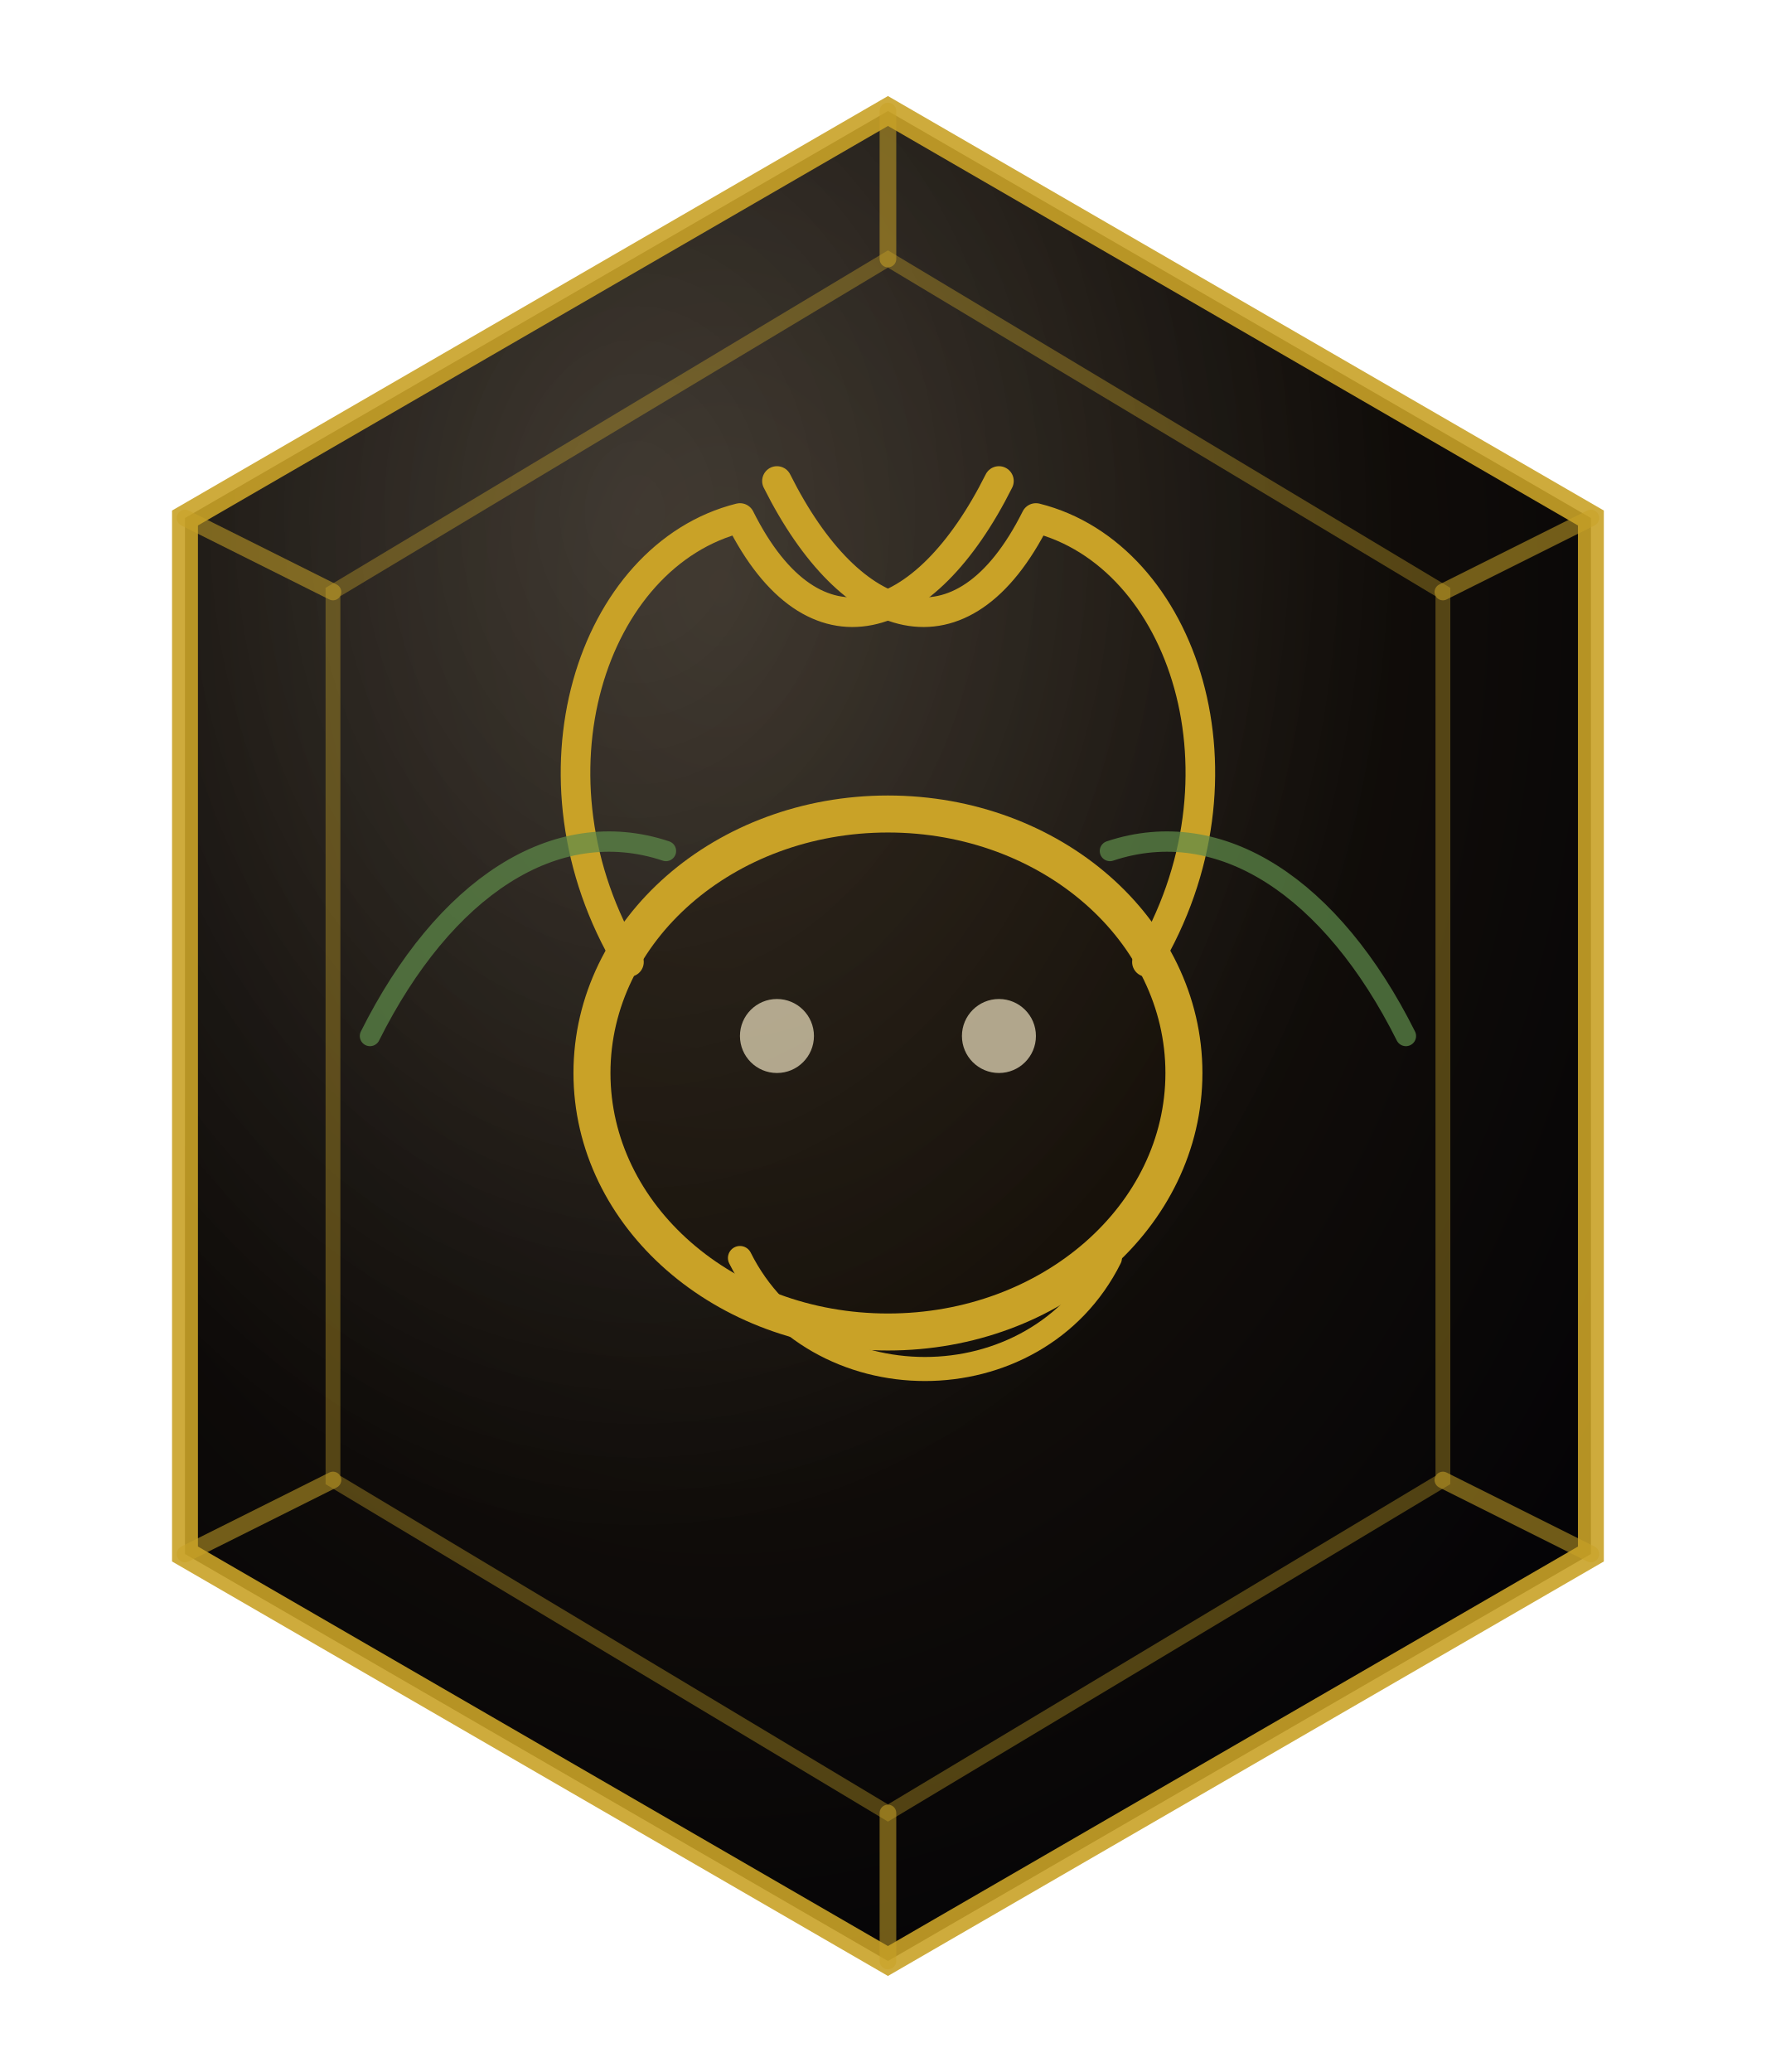
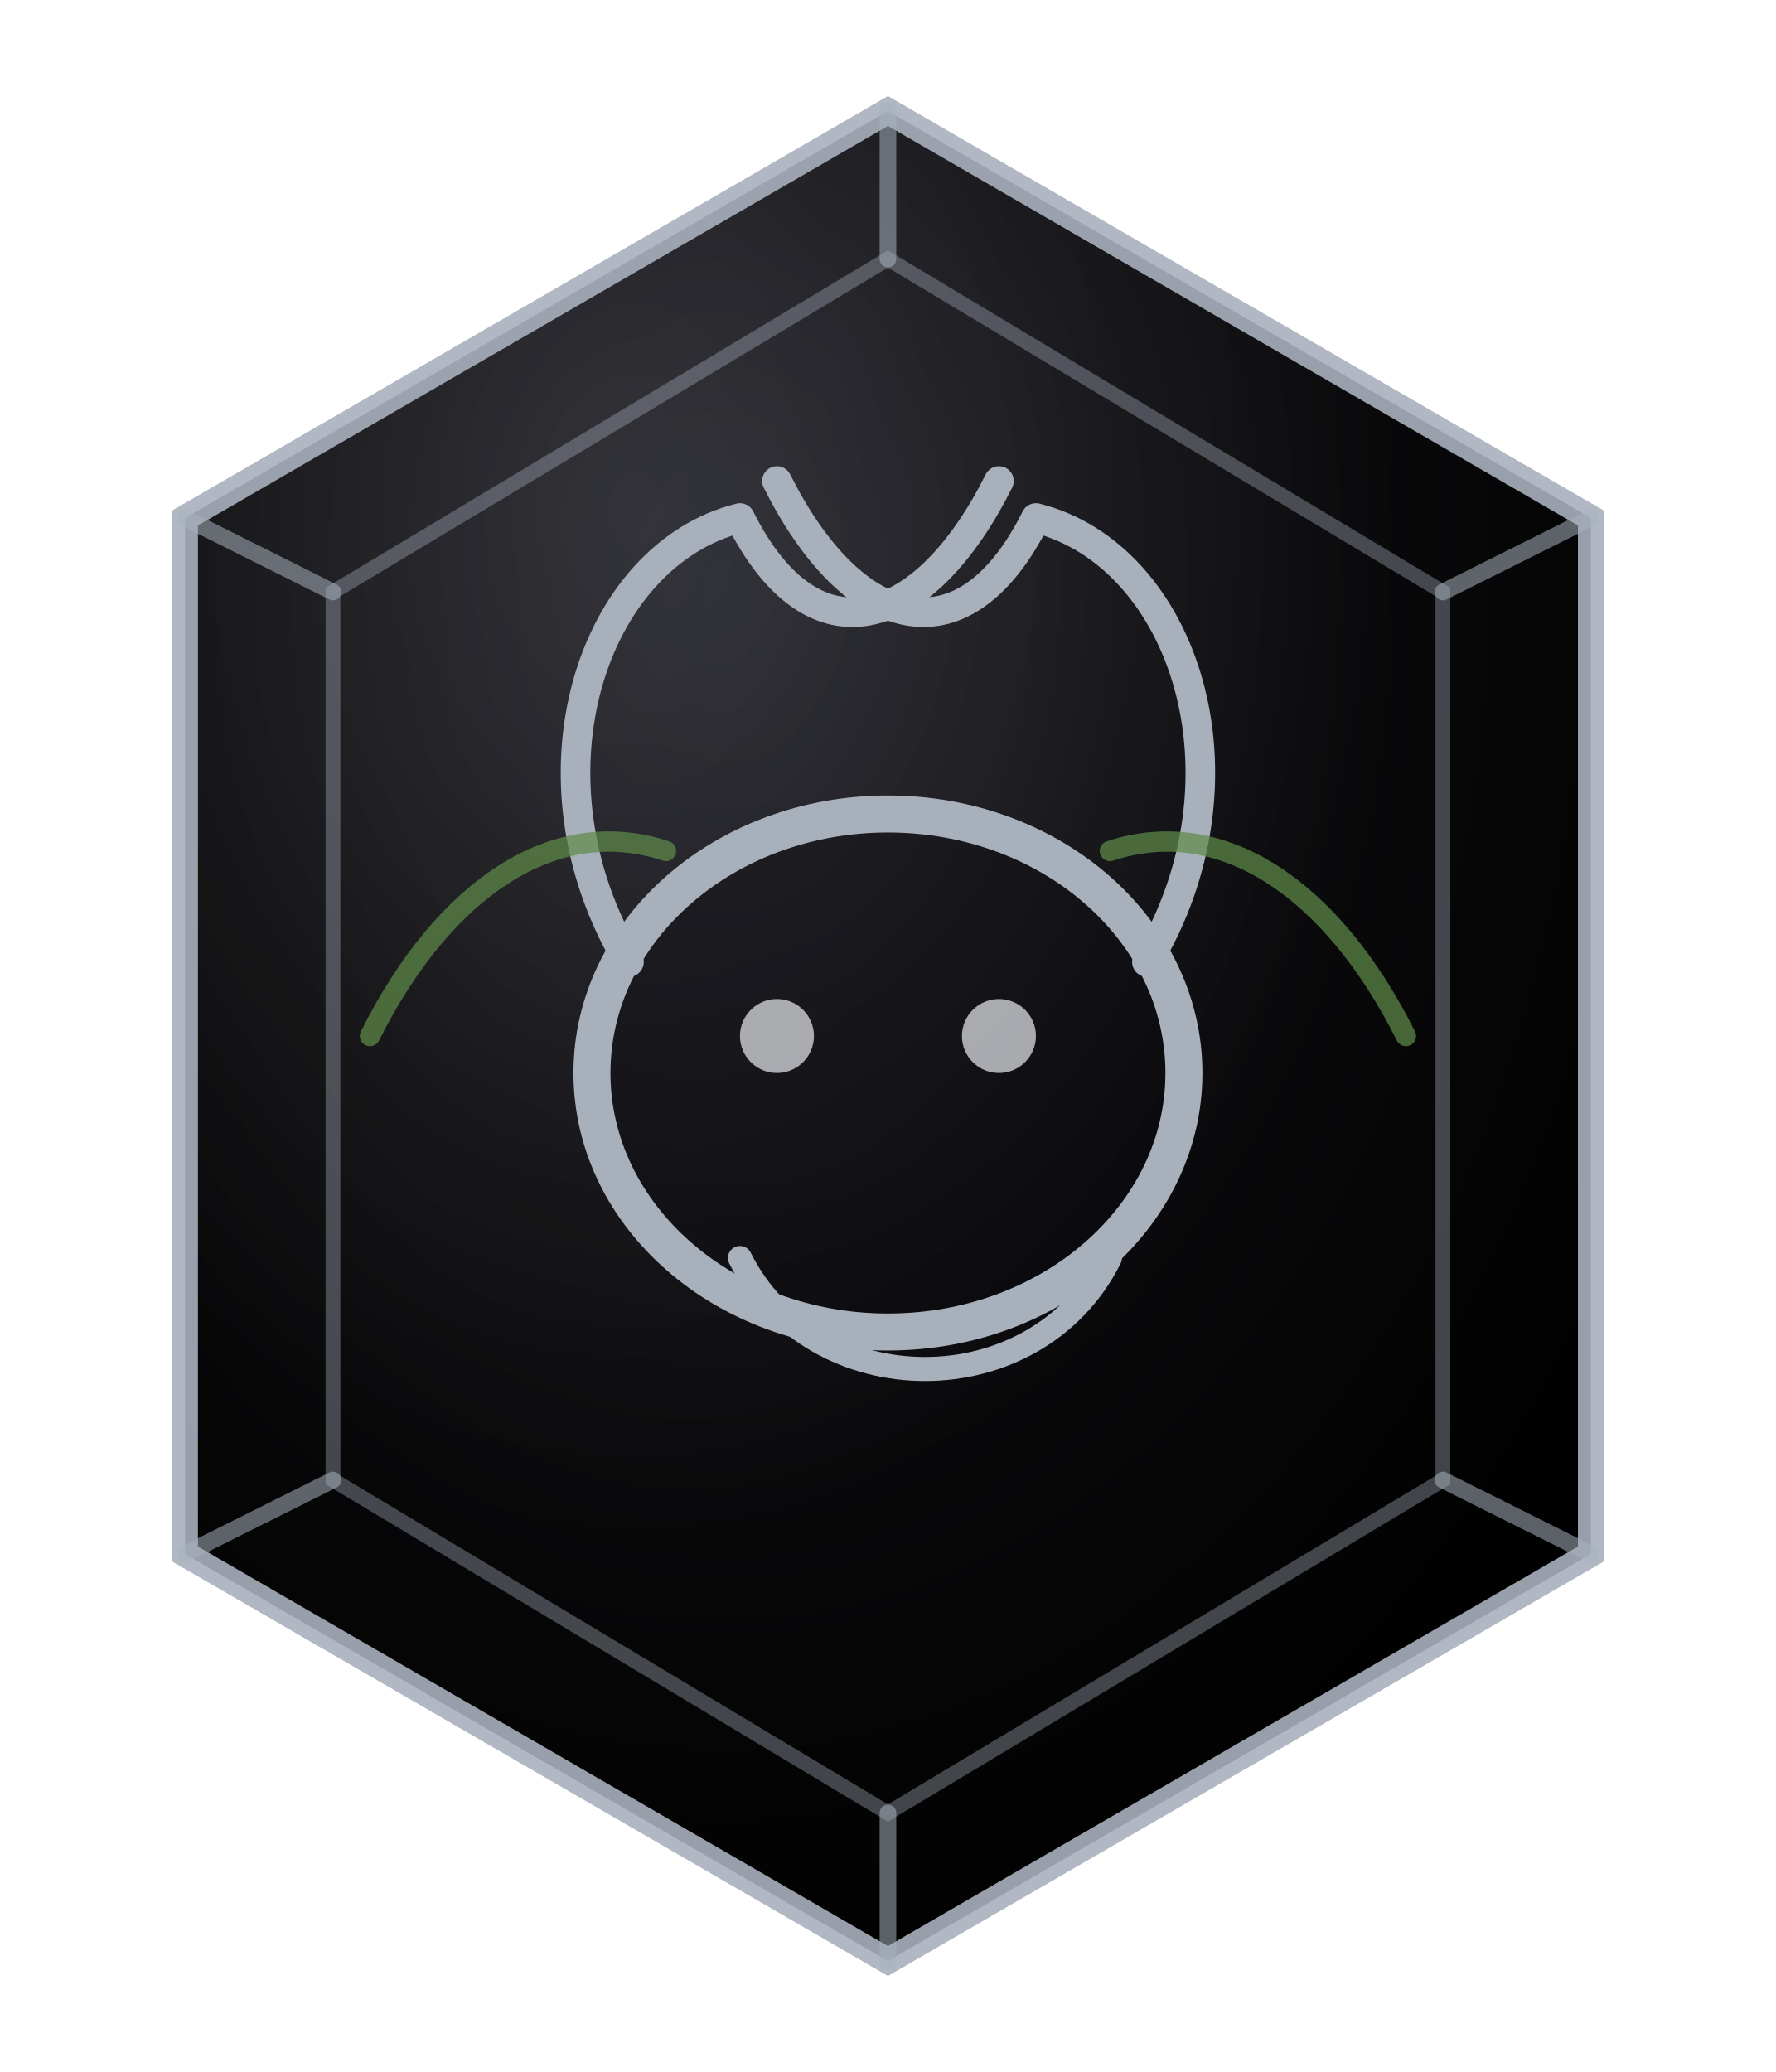
<svg xmlns="http://www.w3.org/2000/svg" viewBox="0 0 96 112" role="img" aria-label="Taurus zodiac seal">
  <defs>
    <radialGradient id="plate" cx="38%" cy="26%" r="78%">
-       <stop offset="0%" stop-color="#2a2218" />
-       <stop offset="55%" stop-color="#120e0a" />
-       <stop offset="100%" stop-color="#050406" />
+       <stop offset="0%" stop-color="#1a1a22" />
+       <stop offset="55%" stop-color="#0a0a0c" />
+       <stop offset="100%" stop-color="#000000" />
    </radialGradient>
    <radialGradient id="sheen" cx="32%" cy="22%" r="55%">
      <stop offset="0%" stop-color="#fff" stop-opacity="0.12" />
      <stop offset="100%" stop-color="#fff" stop-opacity="0" />
    </radialGradient>
  </defs>
  <path d="M48 6 L86 28 L86 84 L48 106 L10 84 L10 28 Z" fill="url(#plate)" />
  <path d="M48 6 L86 28 L86 84 L48 106 L10 84 L10 28 Z" fill="url(#sheen)" />
-   <path d="M48 6 L86 28 L86 84 L48 106 L10 84 L10 28 Z" fill="none" stroke="#c9a227" stroke-width="1.4" opacity="0.9" />
-   <path d="M48 14 L78 32 L78 80 L48 98 L18 80 L18 32 Z" fill="none" stroke="#c9a227" stroke-width="0.8" opacity="0.38" />
-   <g stroke="#c9a227" stroke-width="0.9" opacity="0.55" stroke-linecap="round">
+   <path d="M48 6 L86 28 L86 84 L48 106 L10 84 L10 28 Z" fill="none" stroke="#A8B0BC" stroke-width="1.4" opacity="0.9" />
+   <path d="M48 14 L78 32 L78 80 L48 98 L18 80 L18 32 Z" fill="none" stroke="#A8B0BC" stroke-width="0.8" opacity="0.38" />
+   <g stroke="#A8B0BC" stroke-width="0.9" opacity="0.55" stroke-linecap="round">
    <line x1="48" y1="6" x2="48" y2="14" />
    <line x1="86" y1="28" x2="78" y2="32" />
    <line x1="86" y1="84" x2="78" y2="80" />
    <line x1="48" y1="106" x2="48" y2="98" />
    <line x1="10" y1="84" x2="18" y2="80" />
    <line x1="10" y1="28" x2="18" y2="32" />
  </g>
  <g fill="none" stroke-linecap="round" stroke-linejoin="round" vector-effect="non-scaling-stroke">
-     <g stroke="#c9a227" stroke-width="2">
-       <ellipse cx="48" cy="58" rx="16" ry="14" fill="#1a1208" fill-opacity="0.35" />
+     <g stroke="#A8B0BC" stroke-width="2">
+       <ellipse cx="48" cy="58" rx="16" ry="14" fill="#0a0a10" fill-opacity="0.35" />
      <path d="M34 52c-6-10-2-22 6-24 4 8 10 6 14-2" stroke-width="1.6" />
      <path d="M62 52c6-10 2-22-6-24-4 8-10 6-14-2" stroke-width="1.6" />
-       <circle cx="42" cy="56" r="2" fill="#efe3c0" stroke="none" opacity="0.7" />
-       <circle cx="54" cy="56" r="2" fill="#efe3c0" stroke="none" opacity="0.7" />
+       <circle cx="42" cy="56" r="2" fill="#E8EBF0" stroke="none" opacity="0.7" />
+       <circle cx="54" cy="56" r="2" fill="#E8EBF0" stroke="none" opacity="0.7" />
      <path d="M40 68c4 8 16 8 20 0" stroke-width="1.3" />
    </g>
    <g stroke="#5e8a4a" stroke-width="1.1" opacity="0.72" fill="none">
      <path d="M20 56c4-8 10-12 16-10" />
      <path d="M76 56c-4-8-10-12-16-10" />
    </g>
  </g>
</svg>
